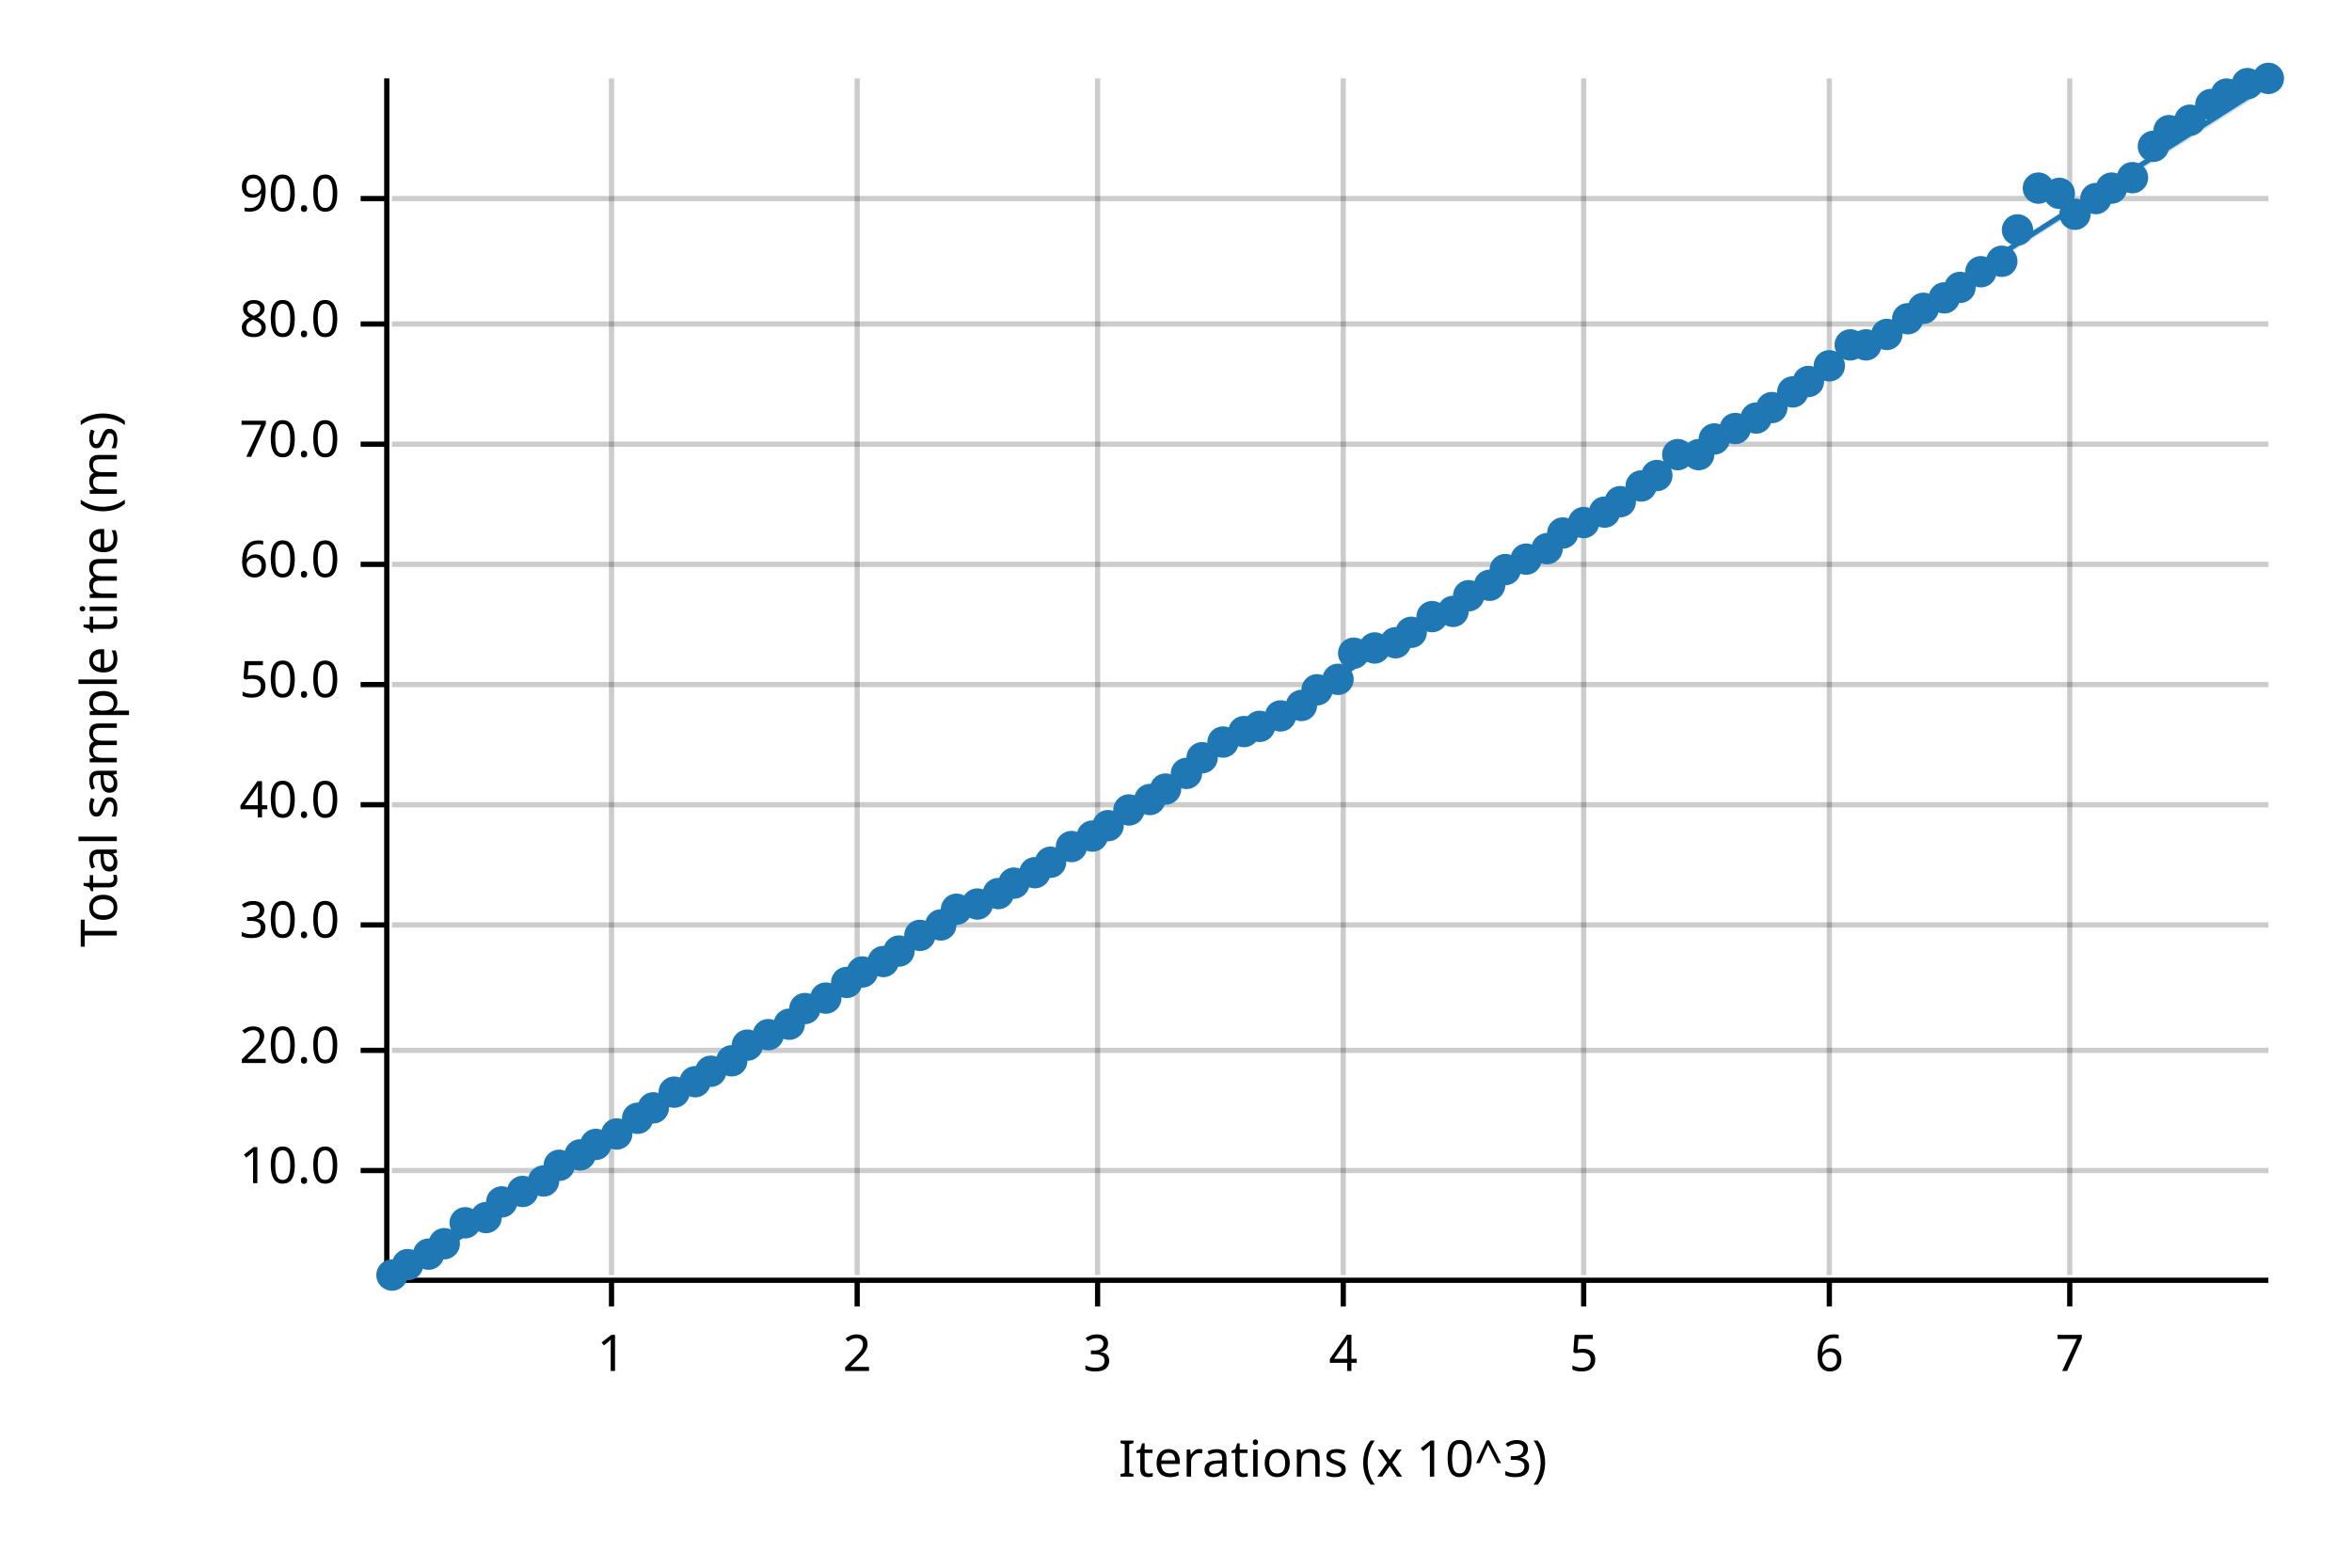
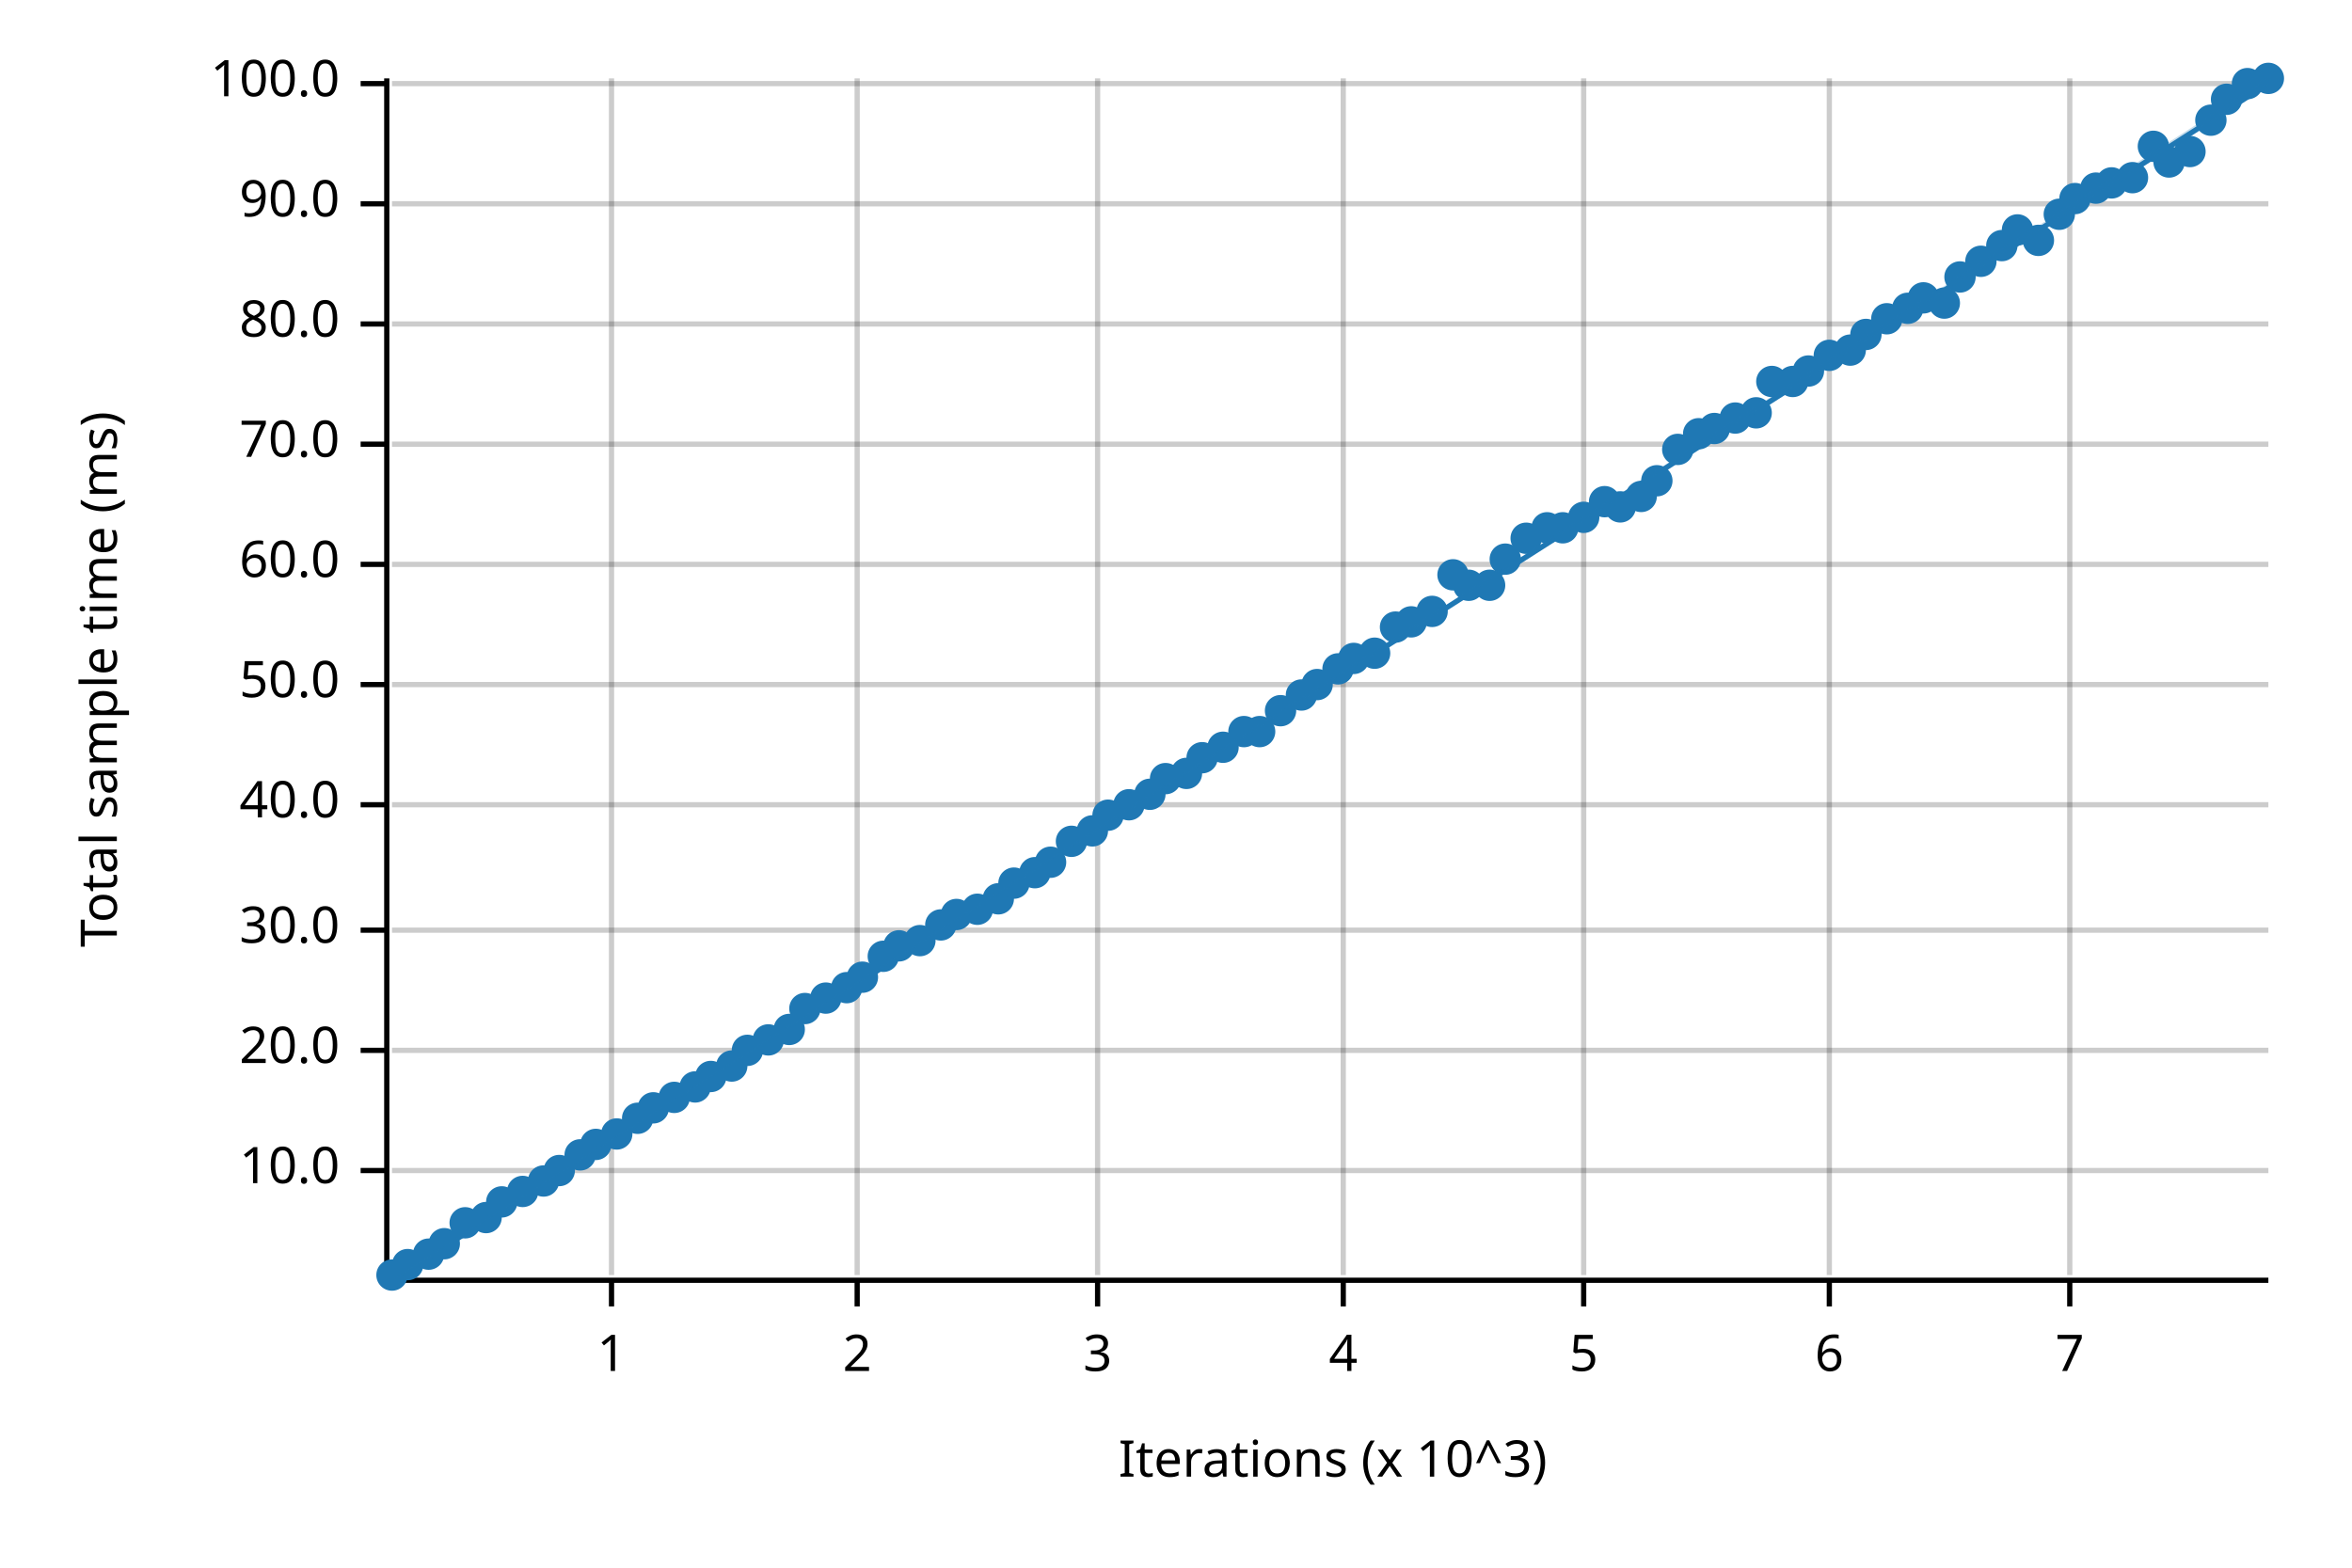
<svg xmlns="http://www.w3.org/2000/svg" width="450" height="300" viewBox="0 0 450 300">
  <text x="15" y="130" dy="0.76em" text-anchor="middle" font-family="sans-serif" font-size="9.677" opacity="1" fill="#000000" transform="rotate(270, 15, 130)">
Total sample time (ms)
</text>
  <text x="255" y="285" dy="-0.5ex" text-anchor="middle" font-family="sans-serif" font-size="9.677" opacity="1" fill="#000000">
Iterations (x 10^3)
</text>
  <line opacity="0.2" stroke="#000000" stroke-width="1" x1="117" y1="244" x2="117" y2="15" />
  <line opacity="0.2" stroke="#000000" stroke-width="1" x1="164" y1="244" x2="164" y2="15" />
  <line opacity="0.2" stroke="#000000" stroke-width="1" x1="210" y1="244" x2="210" y2="15" />
  <line opacity="0.2" stroke="#000000" stroke-width="1" x1="257" y1="244" x2="257" y2="15" />
  <line opacity="0.2" stroke="#000000" stroke-width="1" x1="303" y1="244" x2="303" y2="15" />
  <line opacity="0.2" stroke="#000000" stroke-width="1" x1="350" y1="244" x2="350" y2="15" />
  <line opacity="0.2" stroke="#000000" stroke-width="1" x1="396" y1="244" x2="396" y2="15" />
  <line opacity="0.2" stroke="#000000" stroke-width="1" x1="75" y1="224" x2="434" y2="224" />
  <line opacity="0.2" stroke="#000000" stroke-width="1" x1="75" y1="201" x2="434" y2="201" />
-   <line opacity="0.2" stroke="#000000" stroke-width="1" x1="75" y1="177" x2="434" y2="177" />
+   <line opacity="0.2" stroke="#000000" stroke-width="1" x1="75" y1="178" x2="434" y2="178" />
  <line opacity="0.2" stroke="#000000" stroke-width="1" x1="75" y1="154" x2="434" y2="154" />
  <line opacity="0.2" stroke="#000000" stroke-width="1" x1="75" y1="131" x2="434" y2="131" />
  <line opacity="0.2" stroke="#000000" stroke-width="1" x1="75" y1="108" x2="434" y2="108" />
  <line opacity="0.2" stroke="#000000" stroke-width="1" x1="75" y1="85" x2="434" y2="85" />
  <line opacity="0.2" stroke="#000000" stroke-width="1" x1="75" y1="62" x2="434" y2="62" />
-   <line opacity="0.2" stroke="#000000" stroke-width="1" x1="75" y1="38" x2="434" y2="38" />
+   <line opacity="0.2" stroke="#000000" stroke-width="1" x1="75" y1="39" x2="434" y2="39" />
+   <line opacity="0.2" stroke="#000000" stroke-width="1" x1="75" y1="16" x2="434" y2="16" />
  <polyline fill="none" opacity="1" stroke="#000000" stroke-width="1" points="74,15 74,244 " />
  <text x="65" y="224" dy="0.5ex" text-anchor="end" font-family="sans-serif" font-size="9.677" opacity="1" fill="#000000">
10.0
</text>
  <polyline fill="none" opacity="1" stroke="#000000" stroke-width="1" points="69,224 74,224 " />
  <text x="65" y="201" dy="0.5ex" text-anchor="end" font-family="sans-serif" font-size="9.677" opacity="1" fill="#000000">
20.0
</text>
  <polyline fill="none" opacity="1" stroke="#000000" stroke-width="1" points="69,201 74,201 " />
-   <text x="65" y="177" dy="0.5ex" text-anchor="end" font-family="sans-serif" font-size="9.677" opacity="1" fill="#000000">
+   <text x="65" y="178" dy="0.5ex" text-anchor="end" font-family="sans-serif" font-size="9.677" opacity="1" fill="#000000">
30.0
</text>
-   <polyline fill="none" opacity="1" stroke="#000000" stroke-width="1" points="69,177 74,177 " />
+   <polyline fill="none" opacity="1" stroke="#000000" stroke-width="1" points="69,178 74,178 " />
  <text x="65" y="154" dy="0.5ex" text-anchor="end" font-family="sans-serif" font-size="9.677" opacity="1" fill="#000000">
40.0
</text>
  <polyline fill="none" opacity="1" stroke="#000000" stroke-width="1" points="69,154 74,154 " />
  <text x="65" y="131" dy="0.5ex" text-anchor="end" font-family="sans-serif" font-size="9.677" opacity="1" fill="#000000">
50.0
</text>
  <polyline fill="none" opacity="1" stroke="#000000" stroke-width="1" points="69,131 74,131 " />
  <text x="65" y="108" dy="0.5ex" text-anchor="end" font-family="sans-serif" font-size="9.677" opacity="1" fill="#000000">
60.0
</text>
  <polyline fill="none" opacity="1" stroke="#000000" stroke-width="1" points="69,108 74,108 " />
  <text x="65" y="85" dy="0.5ex" text-anchor="end" font-family="sans-serif" font-size="9.677" opacity="1" fill="#000000">
70.0
</text>
  <polyline fill="none" opacity="1" stroke="#000000" stroke-width="1" points="69,85 74,85 " />
  <text x="65" y="62" dy="0.5ex" text-anchor="end" font-family="sans-serif" font-size="9.677" opacity="1" fill="#000000">
80.0
</text>
  <polyline fill="none" opacity="1" stroke="#000000" stroke-width="1" points="69,62 74,62 " />
-   <text x="65" y="38" dy="0.5ex" text-anchor="end" font-family="sans-serif" font-size="9.677" opacity="1" fill="#000000">
+   <text x="65" y="39" dy="0.5ex" text-anchor="end" font-family="sans-serif" font-size="9.677" opacity="1" fill="#000000">
90.0
</text>
-   <polyline fill="none" opacity="1" stroke="#000000" stroke-width="1" points="69,38 74,38 " />
+   <polyline fill="none" opacity="1" stroke="#000000" stroke-width="1" points="69,39 74,39 " />
+   <text x="65" y="16" dy="0.5ex" text-anchor="end" font-family="sans-serif" font-size="9.677" opacity="1" fill="#000000">
+ 100.0
+ </text>
+   <polyline fill="none" opacity="1" stroke="#000000" stroke-width="1" points="69,16 74,16 " />
  <polyline fill="none" opacity="1" stroke="#000000" stroke-width="1" points="75,245 434,245 " />
  <text x="117" y="255" dy="0.76em" text-anchor="middle" font-family="sans-serif" font-size="9.677" opacity="1" fill="#000000">
1
</text>
  <polyline fill="none" opacity="1" stroke="#000000" stroke-width="1" points="117,245 117,250 " />
  <text x="164" y="255" dy="0.76em" text-anchor="middle" font-family="sans-serif" font-size="9.677" opacity="1" fill="#000000">
2
</text>
  <polyline fill="none" opacity="1" stroke="#000000" stroke-width="1" points="164,245 164,250 " />
  <text x="210" y="255" dy="0.76em" text-anchor="middle" font-family="sans-serif" font-size="9.677" opacity="1" fill="#000000">
3
</text>
  <polyline fill="none" opacity="1" stroke="#000000" stroke-width="1" points="210,245 210,250 " />
  <text x="257" y="255" dy="0.76em" text-anchor="middle" font-family="sans-serif" font-size="9.677" opacity="1" fill="#000000">
4
</text>
  <polyline fill="none" opacity="1" stroke="#000000" stroke-width="1" points="257,245 257,250 " />
  <text x="303" y="255" dy="0.76em" text-anchor="middle" font-family="sans-serif" font-size="9.677" opacity="1" fill="#000000">
5
</text>
  <polyline fill="none" opacity="1" stroke="#000000" stroke-width="1" points="303,245 303,250 " />
  <text x="350" y="255" dy="0.76em" text-anchor="middle" font-family="sans-serif" font-size="9.677" opacity="1" fill="#000000">
6
</text>
  <polyline fill="none" opacity="1" stroke="#000000" stroke-width="1" points="350,245 350,250 " />
  <text x="396" y="255" dy="0.76em" text-anchor="middle" font-family="sans-serif" font-size="9.677" opacity="1" fill="#000000">
7
</text>
  <polyline fill="none" opacity="1" stroke="#000000" stroke-width="1" points="396,245 396,250 " />
  <circle cx="75" cy="244" r="3" opacity="1" fill="#1F78B4" stroke="none" stroke-width="1" />
  <circle cx="78" cy="242" r="3" opacity="1" fill="#1F78B4" stroke="none" stroke-width="1" />
  <circle cx="82" cy="240" r="3" opacity="1" fill="#1F78B4" stroke="none" stroke-width="1" />
  <circle cx="85" cy="238" r="3" opacity="1" fill="#1F78B4" stroke="none" stroke-width="1" />
  <circle cx="89" cy="234" r="3" opacity="1" fill="#1F78B4" stroke="none" stroke-width="1" />
  <circle cx="93" cy="233" r="3" opacity="1" fill="#1F78B4" stroke="none" stroke-width="1" />
  <circle cx="96" cy="230" r="3" opacity="1" fill="#1F78B4" stroke="none" stroke-width="1" />
  <circle cx="100" cy="228" r="3" opacity="1" fill="#1F78B4" stroke="none" stroke-width="1" />
  <circle cx="104" cy="226" r="3" opacity="1" fill="#1F78B4" stroke="none" stroke-width="1" />
-   <circle cx="107" cy="223" r="3" opacity="1" fill="#1F78B4" stroke="none" stroke-width="1" />
+   <circle cx="107" cy="224" r="3" opacity="1" fill="#1F78B4" stroke="none" stroke-width="1" />
  <circle cx="111" cy="221" r="3" opacity="1" fill="#1F78B4" stroke="none" stroke-width="1" />
  <circle cx="114" cy="219" r="3" opacity="1" fill="#1F78B4" stroke="none" stroke-width="1" />
  <circle cx="118" cy="217" r="3" opacity="1" fill="#1F78B4" stroke="none" stroke-width="1" />
  <circle cx="122" cy="214" r="3" opacity="1" fill="#1F78B4" stroke="none" stroke-width="1" />
  <circle cx="125" cy="212" r="3" opacity="1" fill="#1F78B4" stroke="none" stroke-width="1" />
-   <circle cx="129" cy="209" r="3" opacity="1" fill="#1F78B4" stroke="none" stroke-width="1" />
-   <circle cx="133" cy="207" r="3" opacity="1" fill="#1F78B4" stroke="none" stroke-width="1" />
-   <circle cx="136" cy="205" r="3" opacity="1" fill="#1F78B4" stroke="none" stroke-width="1" />
-   <circle cx="140" cy="203" r="3" opacity="1" fill="#1F78B4" stroke="none" stroke-width="1" />
-   <circle cx="143" cy="200" r="3" opacity="1" fill="#1F78B4" stroke="none" stroke-width="1" />
-   <circle cx="147" cy="198" r="3" opacity="1" fill="#1F78B4" stroke="none" stroke-width="1" />
-   <circle cx="151" cy="196" r="3" opacity="1" fill="#1F78B4" stroke="none" stroke-width="1" />
+   <circle cx="129" cy="210" r="3" opacity="1" fill="#1F78B4" stroke="none" stroke-width="1" />
+   <circle cx="133" cy="208" r="3" opacity="1" fill="#1F78B4" stroke="none" stroke-width="1" />
+   <circle cx="136" cy="206" r="3" opacity="1" fill="#1F78B4" stroke="none" stroke-width="1" />
+   <circle cx="140" cy="204" r="3" opacity="1" fill="#1F78B4" stroke="none" stroke-width="1" />
+   <circle cx="143" cy="201" r="3" opacity="1" fill="#1F78B4" stroke="none" stroke-width="1" />
+   <circle cx="147" cy="199" r="3" opacity="1" fill="#1F78B4" stroke="none" stroke-width="1" />
+   <circle cx="151" cy="197" r="3" opacity="1" fill="#1F78B4" stroke="none" stroke-width="1" />
  <circle cx="154" cy="193" r="3" opacity="1" fill="#1F78B4" stroke="none" stroke-width="1" />
  <circle cx="158" cy="191" r="3" opacity="1" fill="#1F78B4" stroke="none" stroke-width="1" />
-   <circle cx="162" cy="188" r="3" opacity="1" fill="#1F78B4" stroke="none" stroke-width="1" />
-   <circle cx="165" cy="186" r="3" opacity="1" fill="#1F78B4" stroke="none" stroke-width="1" />
-   <circle cx="169" cy="184" r="3" opacity="1" fill="#1F78B4" stroke="none" stroke-width="1" />
-   <circle cx="172" cy="182" r="3" opacity="1" fill="#1F78B4" stroke="none" stroke-width="1" />
-   <circle cx="176" cy="179" r="3" opacity="1" fill="#1F78B4" stroke="none" stroke-width="1" />
+   <circle cx="162" cy="189" r="3" opacity="1" fill="#1F78B4" stroke="none" stroke-width="1" />
+   <circle cx="165" cy="187" r="3" opacity="1" fill="#1F78B4" stroke="none" stroke-width="1" />
+   <circle cx="169" cy="183" r="3" opacity="1" fill="#1F78B4" stroke="none" stroke-width="1" />
+   <circle cx="172" cy="181" r="3" opacity="1" fill="#1F78B4" stroke="none" stroke-width="1" />
+   <circle cx="176" cy="180" r="3" opacity="1" fill="#1F78B4" stroke="none" stroke-width="1" />
  <circle cx="180" cy="177" r="3" opacity="1" fill="#1F78B4" stroke="none" stroke-width="1" />
-   <circle cx="183" cy="174" r="3" opacity="1" fill="#1F78B4" stroke="none" stroke-width="1" />
-   <circle cx="187" cy="173" r="3" opacity="1" fill="#1F78B4" stroke="none" stroke-width="1" />
-   <circle cx="191" cy="171" r="3" opacity="1" fill="#1F78B4" stroke="none" stroke-width="1" />
+   <circle cx="183" cy="175" r="3" opacity="1" fill="#1F78B4" stroke="none" stroke-width="1" />
+   <circle cx="187" cy="174" r="3" opacity="1" fill="#1F78B4" stroke="none" stroke-width="1" />
+   <circle cx="191" cy="172" r="3" opacity="1" fill="#1F78B4" stroke="none" stroke-width="1" />
  <circle cx="194" cy="169" r="3" opacity="1" fill="#1F78B4" stroke="none" stroke-width="1" />
  <circle cx="198" cy="167" r="3" opacity="1" fill="#1F78B4" stroke="none" stroke-width="1" />
  <circle cx="201" cy="165" r="3" opacity="1" fill="#1F78B4" stroke="none" stroke-width="1" />
-   <circle cx="205" cy="162" r="3" opacity="1" fill="#1F78B4" stroke="none" stroke-width="1" />
-   <circle cx="209" cy="160" r="3" opacity="1" fill="#1F78B4" stroke="none" stroke-width="1" />
-   <circle cx="212" cy="158" r="3" opacity="1" fill="#1F78B4" stroke="none" stroke-width="1" />
-   <circle cx="216" cy="155" r="3" opacity="1" fill="#1F78B4" stroke="none" stroke-width="1" />
-   <circle cx="220" cy="153" r="3" opacity="1" fill="#1F78B4" stroke="none" stroke-width="1" />
-   <circle cx="223" cy="151" r="3" opacity="1" fill="#1F78B4" stroke="none" stroke-width="1" />
+   <circle cx="205" cy="161" r="3" opacity="1" fill="#1F78B4" stroke="none" stroke-width="1" />
+   <circle cx="209" cy="159" r="3" opacity="1" fill="#1F78B4" stroke="none" stroke-width="1" />
+   <circle cx="212" cy="156" r="3" opacity="1" fill="#1F78B4" stroke="none" stroke-width="1" />
+   <circle cx="216" cy="154" r="3" opacity="1" fill="#1F78B4" stroke="none" stroke-width="1" />
+   <circle cx="220" cy="152" r="3" opacity="1" fill="#1F78B4" stroke="none" stroke-width="1" />
+   <circle cx="223" cy="149" r="3" opacity="1" fill="#1F78B4" stroke="none" stroke-width="1" />
  <circle cx="227" cy="148" r="3" opacity="1" fill="#1F78B4" stroke="none" stroke-width="1" />
  <circle cx="230" cy="145" r="3" opacity="1" fill="#1F78B4" stroke="none" stroke-width="1" />
-   <circle cx="234" cy="142" r="3" opacity="1" fill="#1F78B4" stroke="none" stroke-width="1" />
+   <circle cx="234" cy="143" r="3" opacity="1" fill="#1F78B4" stroke="none" stroke-width="1" />
  <circle cx="238" cy="140" r="3" opacity="1" fill="#1F78B4" stroke="none" stroke-width="1" />
-   <circle cx="241" cy="139" r="3" opacity="1" fill="#1F78B4" stroke="none" stroke-width="1" />
-   <circle cx="245" cy="137" r="3" opacity="1" fill="#1F78B4" stroke="none" stroke-width="1" />
-   <circle cx="249" cy="135" r="3" opacity="1" fill="#1F78B4" stroke="none" stroke-width="1" />
-   <circle cx="252" cy="132" r="3" opacity="1" fill="#1F78B4" stroke="none" stroke-width="1" />
-   <circle cx="256" cy="130" r="3" opacity="1" fill="#1F78B4" stroke="none" stroke-width="1" />
-   <circle cx="259" cy="125" r="3" opacity="1" fill="#1F78B4" stroke="none" stroke-width="1" />
-   <circle cx="263" cy="124" r="3" opacity="1" fill="#1F78B4" stroke="none" stroke-width="1" />
-   <circle cx="267" cy="123" r="3" opacity="1" fill="#1F78B4" stroke="none" stroke-width="1" />
-   <circle cx="270" cy="121" r="3" opacity="1" fill="#1F78B4" stroke="none" stroke-width="1" />
-   <circle cx="274" cy="118" r="3" opacity="1" fill="#1F78B4" stroke="none" stroke-width="1" />
-   <circle cx="278" cy="117" r="3" opacity="1" fill="#1F78B4" stroke="none" stroke-width="1" />
-   <circle cx="281" cy="114" r="3" opacity="1" fill="#1F78B4" stroke="none" stroke-width="1" />
+   <circle cx="241" cy="140" r="3" opacity="1" fill="#1F78B4" stroke="none" stroke-width="1" />
+   <circle cx="245" cy="136" r="3" opacity="1" fill="#1F78B4" stroke="none" stroke-width="1" />
+   <circle cx="249" cy="133" r="3" opacity="1" fill="#1F78B4" stroke="none" stroke-width="1" />
+   <circle cx="252" cy="131" r="3" opacity="1" fill="#1F78B4" stroke="none" stroke-width="1" />
+   <circle cx="256" cy="128" r="3" opacity="1" fill="#1F78B4" stroke="none" stroke-width="1" />
+   <circle cx="259" cy="126" r="3" opacity="1" fill="#1F78B4" stroke="none" stroke-width="1" />
+   <circle cx="263" cy="125" r="3" opacity="1" fill="#1F78B4" stroke="none" stroke-width="1" />
+   <circle cx="267" cy="120" r="3" opacity="1" fill="#1F78B4" stroke="none" stroke-width="1" />
+   <circle cx="270" cy="119" r="3" opacity="1" fill="#1F78B4" stroke="none" stroke-width="1" />
+   <circle cx="274" cy="117" r="3" opacity="1" fill="#1F78B4" stroke="none" stroke-width="1" />
+   <circle cx="278" cy="110" r="3" opacity="1" fill="#1F78B4" stroke="none" stroke-width="1" />
+   <circle cx="281" cy="112" r="3" opacity="1" fill="#1F78B4" stroke="none" stroke-width="1" />
  <circle cx="285" cy="112" r="3" opacity="1" fill="#1F78B4" stroke="none" stroke-width="1" />
-   <circle cx="288" cy="109" r="3" opacity="1" fill="#1F78B4" stroke="none" stroke-width="1" />
-   <circle cx="292" cy="107" r="3" opacity="1" fill="#1F78B4" stroke="none" stroke-width="1" />
-   <circle cx="296" cy="105" r="3" opacity="1" fill="#1F78B4" stroke="none" stroke-width="1" />
-   <circle cx="299" cy="102" r="3" opacity="1" fill="#1F78B4" stroke="none" stroke-width="1" />
-   <circle cx="303" cy="100" r="3" opacity="1" fill="#1F78B4" stroke="none" stroke-width="1" />
-   <circle cx="307" cy="98" r="3" opacity="1" fill="#1F78B4" stroke="none" stroke-width="1" />
-   <circle cx="310" cy="96" r="3" opacity="1" fill="#1F78B4" stroke="none" stroke-width="1" />
-   <circle cx="314" cy="93" r="3" opacity="1" fill="#1F78B4" stroke="none" stroke-width="1" />
-   <circle cx="317" cy="91" r="3" opacity="1" fill="#1F78B4" stroke="none" stroke-width="1" />
-   <circle cx="321" cy="87" r="3" opacity="1" fill="#1F78B4" stroke="none" stroke-width="1" />
-   <circle cx="325" cy="87" r="3" opacity="1" fill="#1F78B4" stroke="none" stroke-width="1" />
-   <circle cx="328" cy="84" r="3" opacity="1" fill="#1F78B4" stroke="none" stroke-width="1" />
-   <circle cx="332" cy="82" r="3" opacity="1" fill="#1F78B4" stroke="none" stroke-width="1" />
-   <circle cx="336" cy="80" r="3" opacity="1" fill="#1F78B4" stroke="none" stroke-width="1" />
-   <circle cx="339" cy="78" r="3" opacity="1" fill="#1F78B4" stroke="none" stroke-width="1" />
-   <circle cx="343" cy="75" r="3" opacity="1" fill="#1F78B4" stroke="none" stroke-width="1" />
-   <circle cx="346" cy="73" r="3" opacity="1" fill="#1F78B4" stroke="none" stroke-width="1" />
-   <circle cx="350" cy="70" r="3" opacity="1" fill="#1F78B4" stroke="none" stroke-width="1" />
-   <circle cx="354" cy="66" r="3" opacity="1" fill="#1F78B4" stroke="none" stroke-width="1" />
-   <circle cx="357" cy="66" r="3" opacity="1" fill="#1F78B4" stroke="none" stroke-width="1" />
-   <circle cx="361" cy="64" r="3" opacity="1" fill="#1F78B4" stroke="none" stroke-width="1" />
-   <circle cx="365" cy="61" r="3" opacity="1" fill="#1F78B4" stroke="none" stroke-width="1" />
-   <circle cx="368" cy="59" r="3" opacity="1" fill="#1F78B4" stroke="none" stroke-width="1" />
-   <circle cx="372" cy="57" r="3" opacity="1" fill="#1F78B4" stroke="none" stroke-width="1" />
-   <circle cx="375" cy="55" r="3" opacity="1" fill="#1F78B4" stroke="none" stroke-width="1" />
-   <circle cx="379" cy="52" r="3" opacity="1" fill="#1F78B4" stroke="none" stroke-width="1" />
-   <circle cx="383" cy="50" r="3" opacity="1" fill="#1F78B4" stroke="none" stroke-width="1" />
+   <circle cx="288" cy="107" r="3" opacity="1" fill="#1F78B4" stroke="none" stroke-width="1" />
+   <circle cx="292" cy="103" r="3" opacity="1" fill="#1F78B4" stroke="none" stroke-width="1" />
+   <circle cx="296" cy="101" r="3" opacity="1" fill="#1F78B4" stroke="none" stroke-width="1" />
+   <circle cx="299" cy="101" r="3" opacity="1" fill="#1F78B4" stroke="none" stroke-width="1" />
+   <circle cx="303" cy="99" r="3" opacity="1" fill="#1F78B4" stroke="none" stroke-width="1" />
+   <circle cx="307" cy="96" r="3" opacity="1" fill="#1F78B4" stroke="none" stroke-width="1" />
+   <circle cx="310" cy="97" r="3" opacity="1" fill="#1F78B4" stroke="none" stroke-width="1" />
+   <circle cx="314" cy="95" r="3" opacity="1" fill="#1F78B4" stroke="none" stroke-width="1" />
+   <circle cx="317" cy="92" r="3" opacity="1" fill="#1F78B4" stroke="none" stroke-width="1" />
+   <circle cx="321" cy="86" r="3" opacity="1" fill="#1F78B4" stroke="none" stroke-width="1" />
+   <circle cx="325" cy="83" r="3" opacity="1" fill="#1F78B4" stroke="none" stroke-width="1" />
+   <circle cx="328" cy="82" r="3" opacity="1" fill="#1F78B4" stroke="none" stroke-width="1" />
+   <circle cx="332" cy="80" r="3" opacity="1" fill="#1F78B4" stroke="none" stroke-width="1" />
+   <circle cx="336" cy="79" r="3" opacity="1" fill="#1F78B4" stroke="none" stroke-width="1" />
+   <circle cx="339" cy="73" r="3" opacity="1" fill="#1F78B4" stroke="none" stroke-width="1" />
+   <circle cx="343" cy="73" r="3" opacity="1" fill="#1F78B4" stroke="none" stroke-width="1" />
+   <circle cx="346" cy="71" r="3" opacity="1" fill="#1F78B4" stroke="none" stroke-width="1" />
+   <circle cx="350" cy="68" r="3" opacity="1" fill="#1F78B4" stroke="none" stroke-width="1" />
+   <circle cx="354" cy="67" r="3" opacity="1" fill="#1F78B4" stroke="none" stroke-width="1" />
+   <circle cx="357" cy="64" r="3" opacity="1" fill="#1F78B4" stroke="none" stroke-width="1" />
+   <circle cx="361" cy="61" r="3" opacity="1" fill="#1F78B4" stroke="none" stroke-width="1" />
+   <circle cx="365" cy="59" r="3" opacity="1" fill="#1F78B4" stroke="none" stroke-width="1" />
+   <circle cx="368" cy="57" r="3" opacity="1" fill="#1F78B4" stroke="none" stroke-width="1" />
+   <circle cx="372" cy="58" r="3" opacity="1" fill="#1F78B4" stroke="none" stroke-width="1" />
+   <circle cx="375" cy="53" r="3" opacity="1" fill="#1F78B4" stroke="none" stroke-width="1" />
+   <circle cx="379" cy="50" r="3" opacity="1" fill="#1F78B4" stroke="none" stroke-width="1" />
+   <circle cx="383" cy="47" r="3" opacity="1" fill="#1F78B4" stroke="none" stroke-width="1" />
  <circle cx="386" cy="44" r="3" opacity="1" fill="#1F78B4" stroke="none" stroke-width="1" />
-   <circle cx="390" cy="36" r="3" opacity="1" fill="#1F78B4" stroke="none" stroke-width="1" />
-   <circle cx="394" cy="37" r="3" opacity="1" fill="#1F78B4" stroke="none" stroke-width="1" />
-   <circle cx="397" cy="41" r="3" opacity="1" fill="#1F78B4" stroke="none" stroke-width="1" />
-   <circle cx="401" cy="38" r="3" opacity="1" fill="#1F78B4" stroke="none" stroke-width="1" />
-   <circle cx="404" cy="36" r="3" opacity="1" fill="#1F78B4" stroke="none" stroke-width="1" />
+   <circle cx="390" cy="46" r="3" opacity="1" fill="#1F78B4" stroke="none" stroke-width="1" />
+   <circle cx="394" cy="41" r="3" opacity="1" fill="#1F78B4" stroke="none" stroke-width="1" />
+   <circle cx="397" cy="38" r="3" opacity="1" fill="#1F78B4" stroke="none" stroke-width="1" />
+   <circle cx="401" cy="36" r="3" opacity="1" fill="#1F78B4" stroke="none" stroke-width="1" />
+   <circle cx="404" cy="35" r="3" opacity="1" fill="#1F78B4" stroke="none" stroke-width="1" />
  <circle cx="408" cy="34" r="3" opacity="1" fill="#1F78B4" stroke="none" stroke-width="1" />
  <circle cx="412" cy="28" r="3" opacity="1" fill="#1F78B4" stroke="none" stroke-width="1" />
-   <circle cx="415" cy="25" r="3" opacity="1" fill="#1F78B4" stroke="none" stroke-width="1" />
-   <circle cx="419" cy="23" r="3" opacity="1" fill="#1F78B4" stroke="none" stroke-width="1" />
-   <circle cx="423" cy="20" r="3" opacity="1" fill="#1F78B4" stroke="none" stroke-width="1" />
-   <circle cx="426" cy="18" r="3" opacity="1" fill="#1F78B4" stroke="none" stroke-width="1" />
+   <circle cx="415" cy="31" r="3" opacity="1" fill="#1F78B4" stroke="none" stroke-width="1" />
+   <circle cx="419" cy="29" r="3" opacity="1" fill="#1F78B4" stroke="none" stroke-width="1" />
+   <circle cx="423" cy="23" r="3" opacity="1" fill="#1F78B4" stroke="none" stroke-width="1" />
+   <circle cx="426" cy="19" r="3" opacity="1" fill="#1F78B4" stroke="none" stroke-width="1" />
  <circle cx="430" cy="16" r="3" opacity="1" fill="#1F78B4" stroke="none" stroke-width="1" />
  <circle cx="434" cy="15" r="3" opacity="1" fill="#1F78B4" stroke="none" stroke-width="1" />
  <polyline fill="none" opacity="1" stroke="#1F78B4" stroke-width="1" points="75,245 434,16 " />
-   <polygon opacity="0.25" fill="#1F78B4" points="75,245 434,17 434,16 " />
+   <polygon opacity="0.25" fill="#1F78B4" points="75,245 434,16 434,15 " />
</svg>
